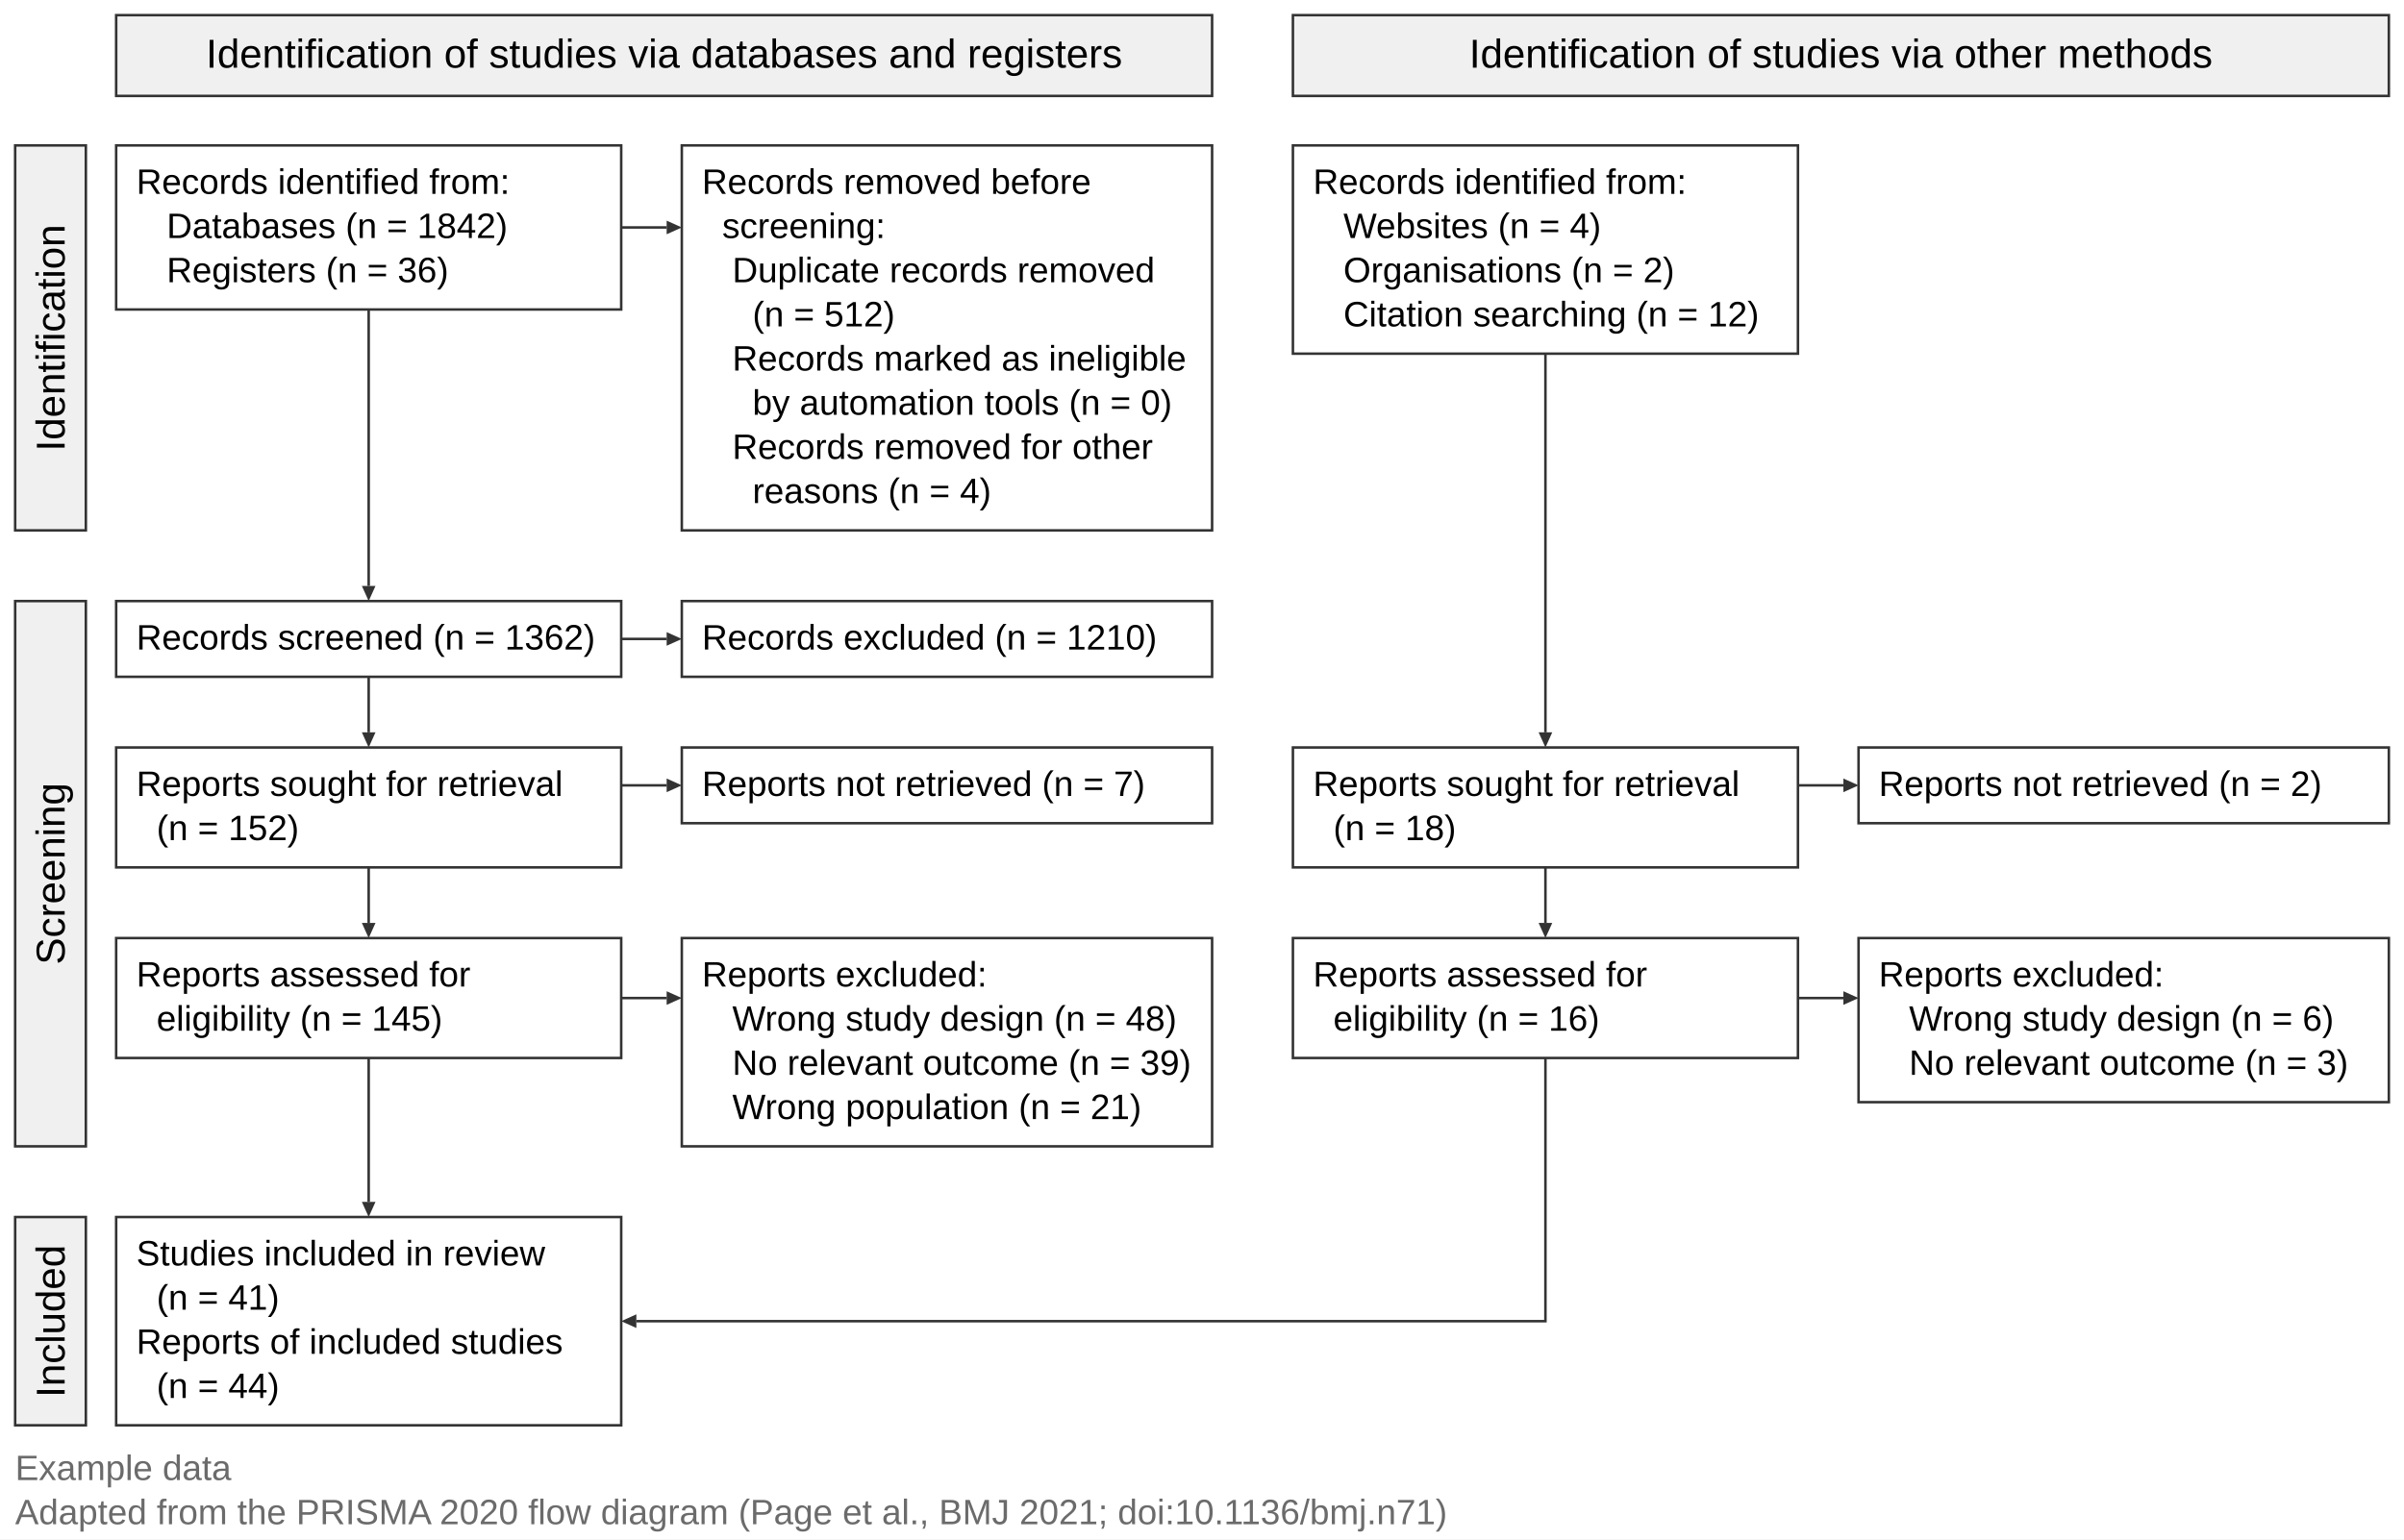
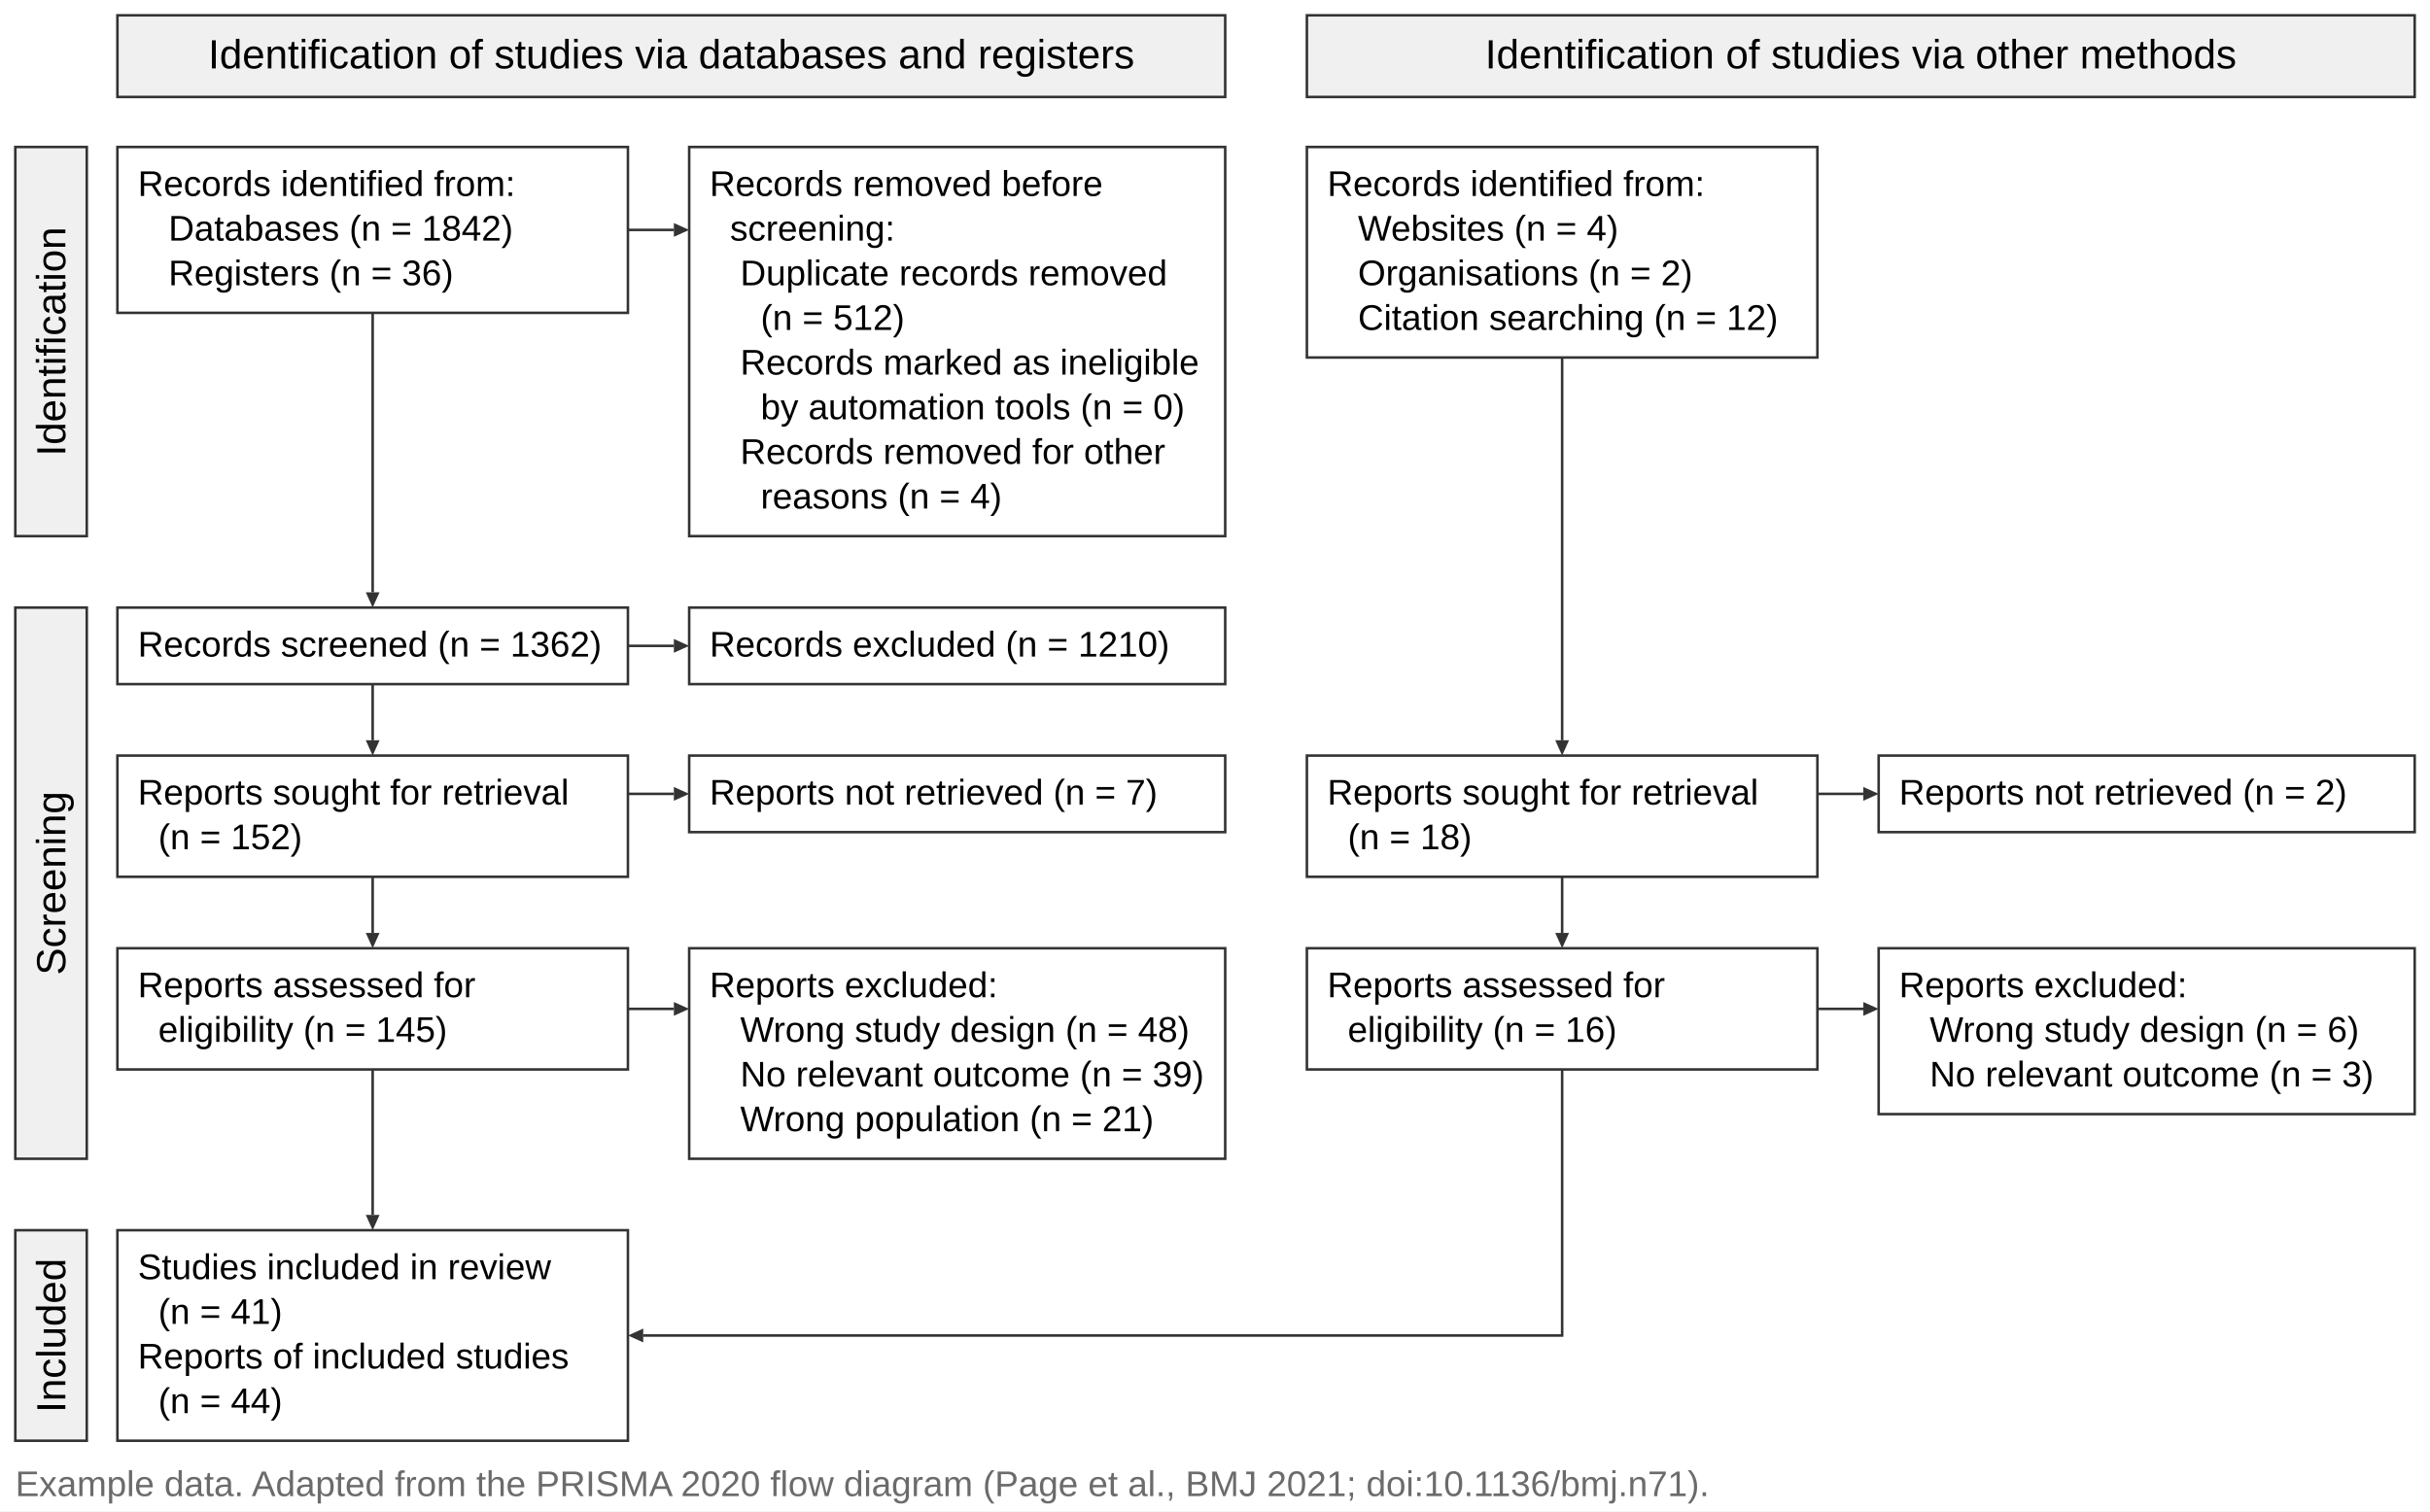
- <svg xmlns="http://www.w3.org/2000/svg" width="476pt" height="304.9pt" viewBox="0 0 476 304.9" font-family="Arial, Helvetica, sans-serif">
-   <rect x="0" y="0" width="476" height="304.9" fill="#FFFFFF" />
+ <svg xmlns="http://www.w3.org/2000/svg" width="476pt" height="296.15pt" viewBox="0 0 476 296.15" font-family="Arial, Helvetica, sans-serif">
+   <rect x="0" y="0" width="476" height="296.15" fill="#FFFFFF" />
  <rect x="3" y="28.8" width="14" height="76.25" fill="#F0F0F0" stroke="#333333" stroke-width="0.5" />
  <text x="12.8" y="66.92" font-size="8" fill="#000000" text-anchor="middle" transform="rotate(-90 12.8 66.92)">Identification</text>
  <rect x="3" y="119.05" width="14" height="108" fill="#F0F0F0" stroke="#333333" stroke-width="0.5" />
  <text x="12.8" y="173.05" font-size="8" fill="#000000" text-anchor="middle" transform="rotate(-90 12.8 173.05)">Screening</text>
  <rect x="3" y="241.05" width="14" height="41.25" fill="#F0F0F0" stroke="#333333" stroke-width="0.5" />
  <text x="12.8" y="261.68" font-size="8" fill="#000000" text-anchor="middle" transform="rotate(-90 12.8 261.68)">Included</text>
  <rect x="23" y="3" width="217" height="16" fill="#F0F0F0" stroke="#333333" stroke-width="0.5" />
  <text x="131.5" y="13.4" font-size="8" fill="#000000" text-anchor="middle">Identification of studies via databases and registers</text>
  <rect x="256" y="3" width="217" height="16" fill="#F0F0F0" stroke="#333333" stroke-width="0.5" />
  <text x="364.5" y="13.4" font-size="8" fill="#000000" text-anchor="middle">Identification of studies via other methods</text>
  <rect x="23" y="28.8" width="100" height="32.5" fill="#FFFFFF" stroke="#333333" stroke-width="0.5" />
  <text x="27" y="38.4" font-size="7" fill="#000000">Records identified from:</text>
  <text x="33" y="47.15" font-size="7" fill="#000000">Databases (n = 1842)</text>
  <text x="33" y="55.9" font-size="7" fill="#000000">Registers (n = 36)</text>
  <rect x="135" y="28.8" width="105" height="76.25" fill="#FFFFFF" stroke="#333333" stroke-width="0.5" />
  <text x="139" y="38.4" font-size="7" fill="#000000">Records removed before</text>
  <text x="143" y="47.15" font-size="7" fill="#000000">screening:</text>
  <text x="145" y="55.9" font-size="7" fill="#000000">Duplicate records removed</text>
  <text x="149" y="64.65" font-size="7" fill="#000000">(n = 512)</text>
  <text x="145" y="73.4" font-size="7" fill="#000000">Records marked as ineligible</text>
  <text x="149" y="82.15" font-size="7" fill="#000000">by automation tools (n = 0)</text>
  <text x="145" y="90.9" font-size="7" fill="#000000">Records removed for other</text>
  <text x="149" y="99.65" font-size="7" fill="#000000">reasons (n = 4)</text>
  <rect x="256" y="28.8" width="100" height="41.25" fill="#FFFFFF" stroke="#333333" stroke-width="0.5" />
  <text x="260" y="38.4" font-size="7" fill="#000000">Records identified from:</text>
  <text x="266" y="47.15" font-size="7" fill="#000000">Websites (n = 4)</text>
  <text x="266" y="55.9" font-size="7" fill="#000000">Organisations (n = 2)</text>
  <text x="266" y="64.65" font-size="7" fill="#000000">Citation searching (n = 12)</text>
  <rect x="23" y="119.05" width="100" height="15" fill="#FFFFFF" stroke="#333333" stroke-width="0.5" />
  <text x="27" y="128.65" font-size="7" fill="#000000">Records screened (n = 1362)</text>
  <rect x="135" y="119.05" width="105" height="15" fill="#FFFFFF" stroke="#333333" stroke-width="0.5" />
  <text x="139" y="128.65" font-size="7" fill="#000000">Records excluded (n = 1210)</text>
  <rect x="23" y="148.05" width="100" height="23.75" fill="#FFFFFF" stroke="#333333" stroke-width="0.5" />
  <text x="27" y="157.65" font-size="7" fill="#000000">Reports sought for retrieval</text>
  <text x="31" y="166.4" font-size="7" fill="#000000">(n = 152)</text>
  <rect x="135" y="148.05" width="105" height="15" fill="#FFFFFF" stroke="#333333" stroke-width="0.5" />
  <text x="139" y="157.65" font-size="7" fill="#000000">Reports not retrieved (n = 7)</text>
  <rect x="256" y="148.05" width="100" height="23.75" fill="#FFFFFF" stroke="#333333" stroke-width="0.5" />
  <text x="260" y="157.65" font-size="7" fill="#000000">Reports sought for retrieval</text>
  <text x="264" y="166.4" font-size="7" fill="#000000">(n = 18)</text>
  <rect x="368" y="148.05" width="105" height="15" fill="#FFFFFF" stroke="#333333" stroke-width="0.5" />
  <text x="372" y="157.65" font-size="7" fill="#000000">Reports not retrieved (n = 2)</text>
  <rect x="23" y="185.8" width="100" height="23.75" fill="#FFFFFF" stroke="#333333" stroke-width="0.5" />
  <text x="27" y="195.4" font-size="7" fill="#000000">Reports assessed for</text>
  <text x="31" y="204.15" font-size="7" fill="#000000">eligibility (n = 145)</text>
  <rect x="135" y="185.8" width="105" height="41.25" fill="#FFFFFF" stroke="#333333" stroke-width="0.5" />
  <text x="139" y="195.4" font-size="7" fill="#000000">Reports excluded:</text>
  <text x="145" y="204.15" font-size="7" fill="#000000">Wrong study design (n = 48)</text>
  <text x="145" y="212.9" font-size="7" fill="#000000">No relevant outcome (n = 39)</text>
  <text x="145" y="221.65" font-size="7" fill="#000000">Wrong population (n = 21)</text>
  <rect x="256" y="185.8" width="100" height="23.75" fill="#FFFFFF" stroke="#333333" stroke-width="0.5" />
  <text x="260" y="195.4" font-size="7" fill="#000000">Reports assessed for</text>
  <text x="264" y="204.15" font-size="7" fill="#000000">eligibility (n = 16)</text>
  <rect x="368" y="185.8" width="105" height="32.5" fill="#FFFFFF" stroke="#333333" stroke-width="0.5" />
  <text x="372" y="195.4" font-size="7" fill="#000000">Reports excluded:</text>
  <text x="378" y="204.15" font-size="7" fill="#000000">Wrong study design (n = 6)</text>
  <text x="378" y="212.9" font-size="7" fill="#000000">No relevant outcome (n = 3)</text>
  <rect x="23" y="241.05" width="100" height="41.25" fill="#FFFFFF" stroke="#333333" stroke-width="0.5" />
  <text x="27" y="250.65" font-size="7" fill="#000000">Studies included in review</text>
  <text x="31" y="259.4" font-size="7" fill="#000000">(n = 41)</text>
  <text x="27" y="268.15" font-size="7" fill="#000000">Reports of included studies</text>
  <text x="31" y="276.9" font-size="7" fill="#000000">(n = 44)</text>
  <polyline points="73,61.3 73,116.05" fill="none" stroke="#333333" stroke-width="0.5" />
  <polygon points="73,119.05 71.65,116.05 74.35,116.05" fill="#333333" />
  <polyline points="73,134.05 73,145.05" fill="none" stroke="#333333" stroke-width="0.5" />
  <polygon points="73,148.05 71.65,145.05 74.35,145.05" fill="#333333" />
  <polyline points="73,171.8 73,182.8" fill="none" stroke="#333333" stroke-width="0.5" />
  <polygon points="73,185.8 71.65,182.8 74.35,182.8" fill="#333333" />
  <polyline points="73,209.55 73,238.05" fill="none" stroke="#333333" stroke-width="0.5" />
  <polygon points="73,241.05 71.65,238.05 74.35,238.05" fill="#333333" />
  <polyline points="123,45.05 132,45.05" fill="none" stroke="#333333" stroke-width="0.5" />
  <polygon points="135,45.05 132,46.4 132,43.7" fill="#333333" />
  <polyline points="123,126.55 132,126.55" fill="none" stroke="#333333" stroke-width="0.5" />
  <polygon points="135,126.55 132,127.9 132,125.2" fill="#333333" />
  <polyline points="123,155.55 132,155.55" fill="none" stroke="#333333" stroke-width="0.5" />
  <polygon points="135,155.55 132,156.9 132,154.2" fill="#333333" />
  <polyline points="123,197.68 132,197.68" fill="none" stroke="#333333" stroke-width="0.5" />
  <polygon points="135,197.68 132,199.03 132,196.33" fill="#333333" />
  <polyline points="306,70.05 306,145.05" fill="none" stroke="#333333" stroke-width="0.5" />
  <polygon points="306,148.05 304.65,145.05 307.35,145.05" fill="#333333" />
  <polyline points="306,171.8 306,182.8" fill="none" stroke="#333333" stroke-width="0.5" />
  <polygon points="306,185.8 304.65,182.8 307.35,182.8" fill="#333333" />
  <polyline points="356,155.55 365,155.55" fill="none" stroke="#333333" stroke-width="0.5" />
  <polygon points="368,155.55 365,156.9 365,154.2" fill="#333333" />
  <polyline points="356,197.68 365,197.68" fill="none" stroke="#333333" stroke-width="0.5" />
  <polygon points="368,197.68 365,199.03 365,196.33" fill="#333333" />
  <polyline points="306,209.55 306,261.68 126,261.68" fill="none" stroke="#333333" stroke-width="0.5" />
  <polygon points="123,261.68 126,260.32 126,263.03" fill="#333333" />
-   <text x="3" y="293.15" font-size="7" fill="#6B6B6B">Example data</text>
-   <text x="3" y="301.9" font-size="7" fill="#6B6B6B">Adapted from the PRISMA 2020 flow diagram (Page et al., BMJ 2021; doi:10.1136/bmj.n71)</text>
+   <text x="3" y="293.15" font-size="7" fill="#6B6B6B">Example data. Adapted from the PRISMA 2020 flow diagram (Page et al., BMJ 2021; doi:10.1136/bmj.n71).</text>
</svg>
